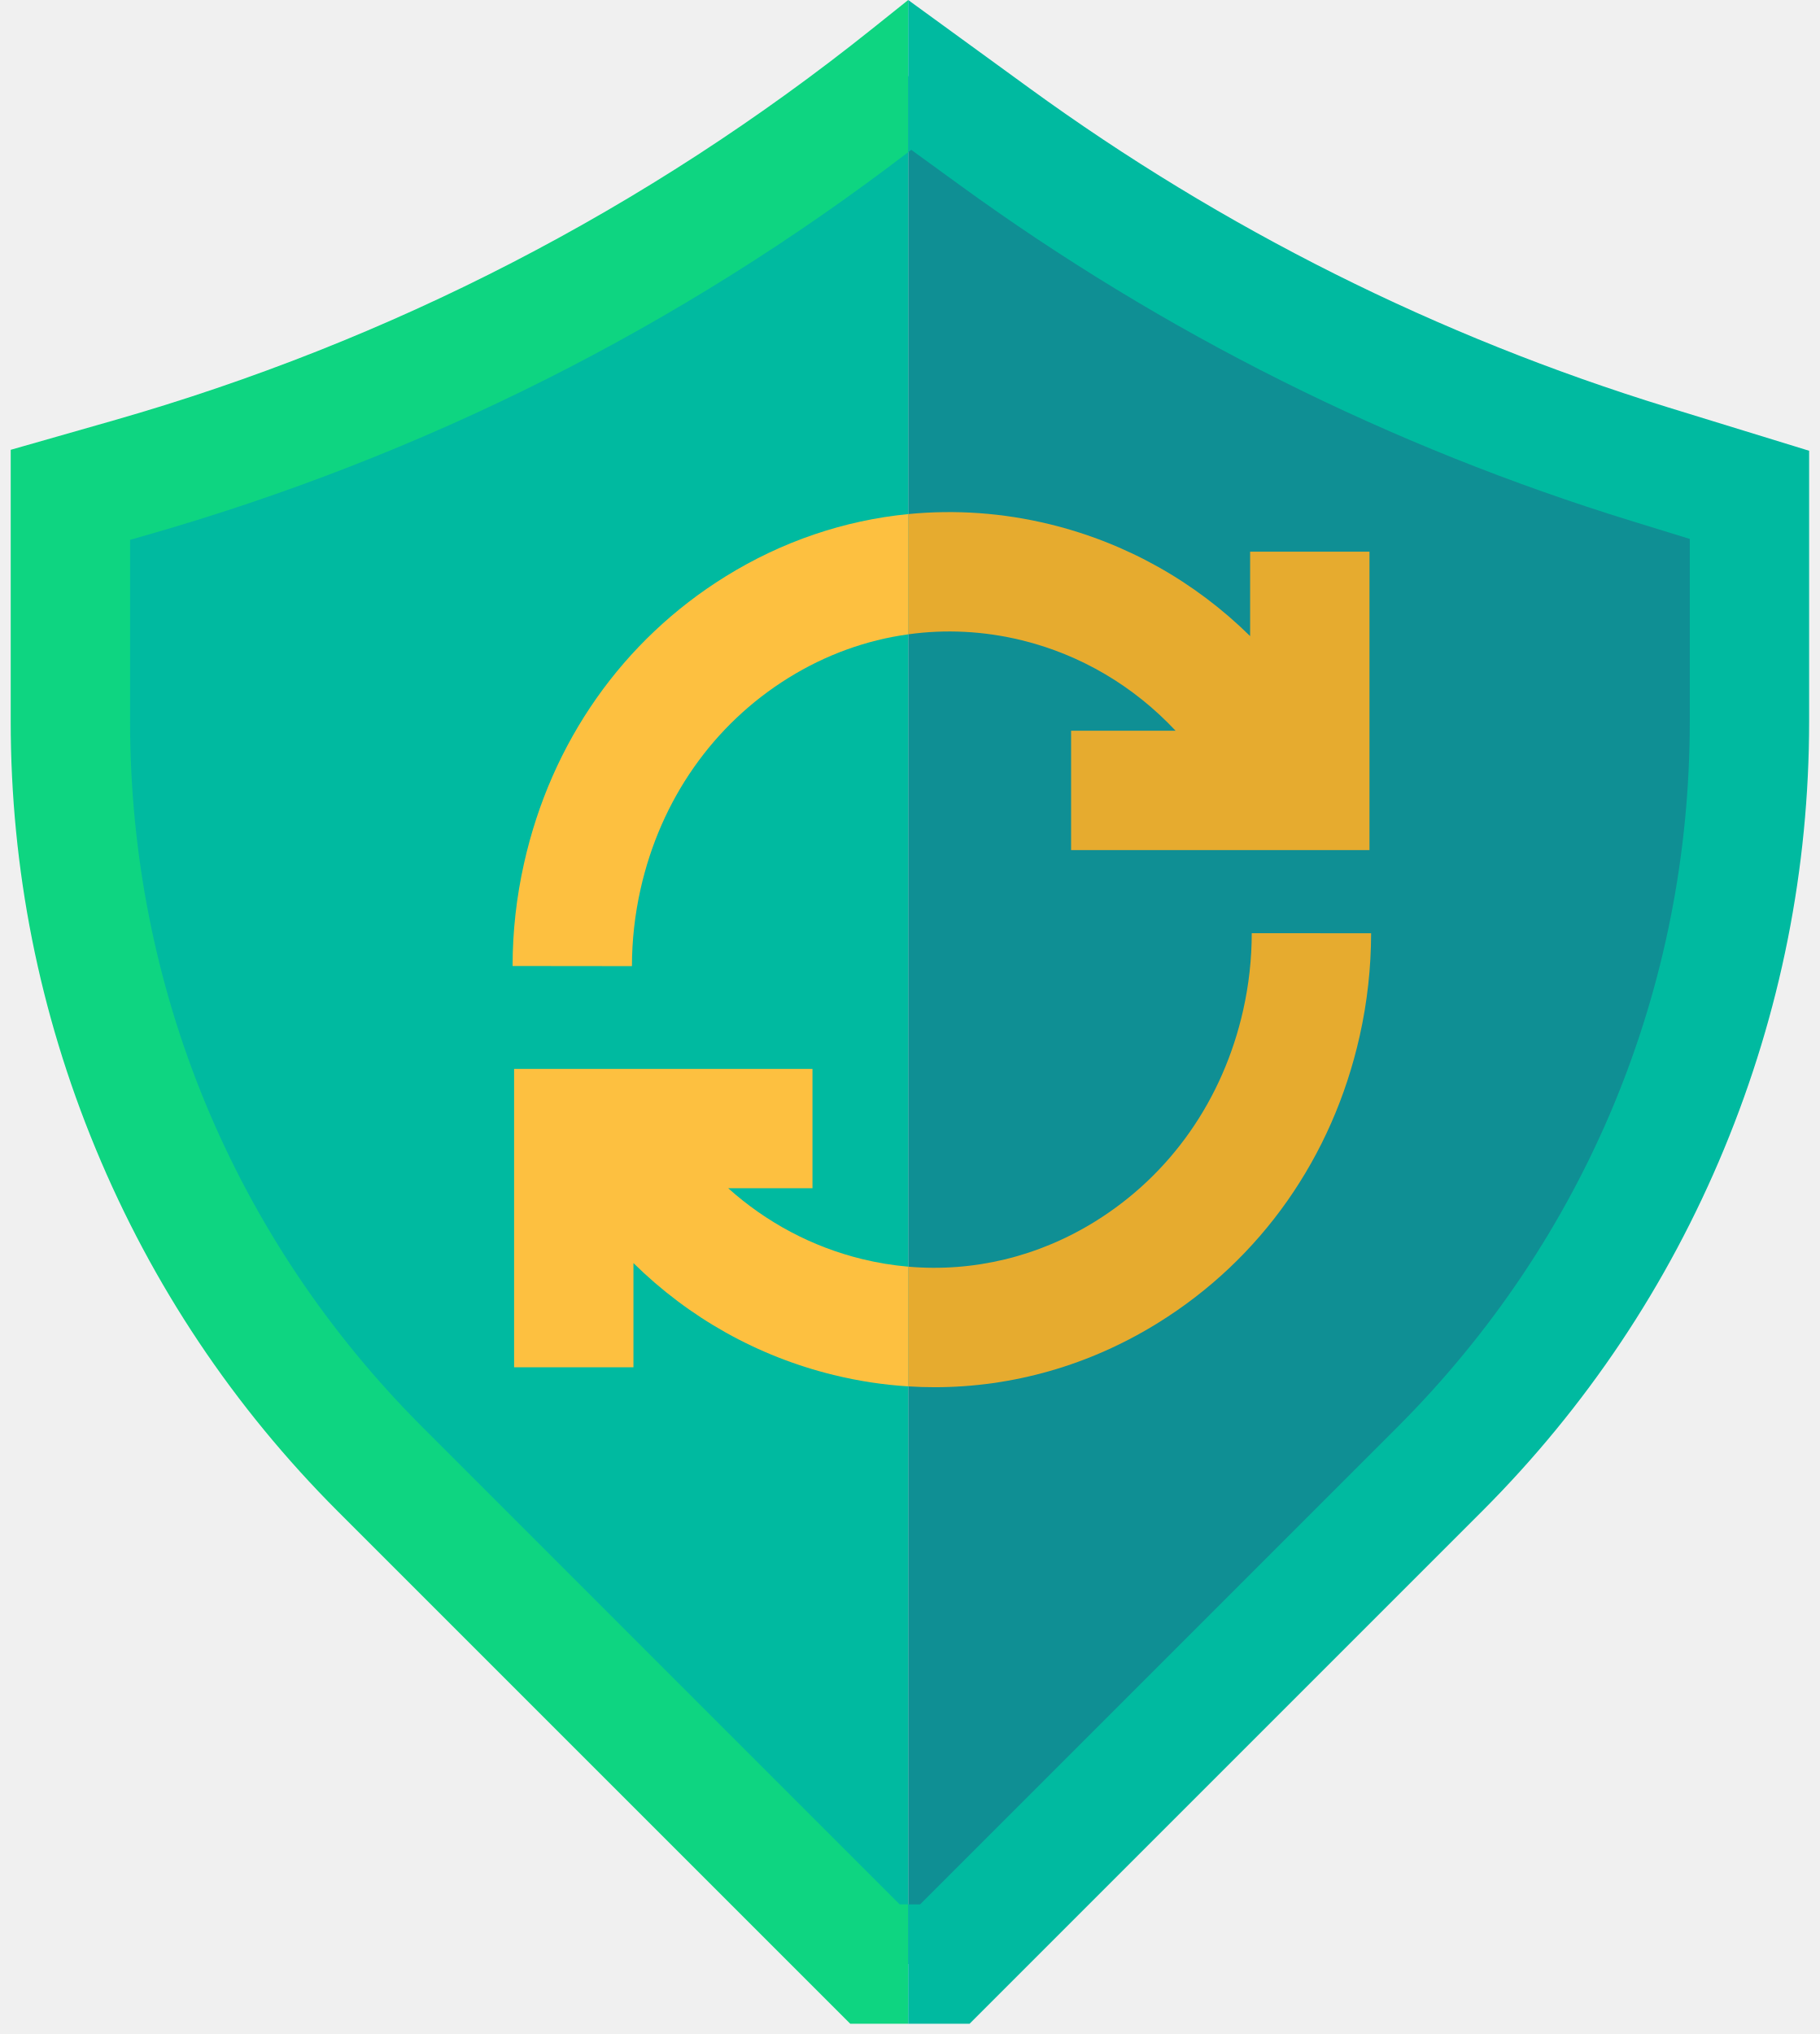
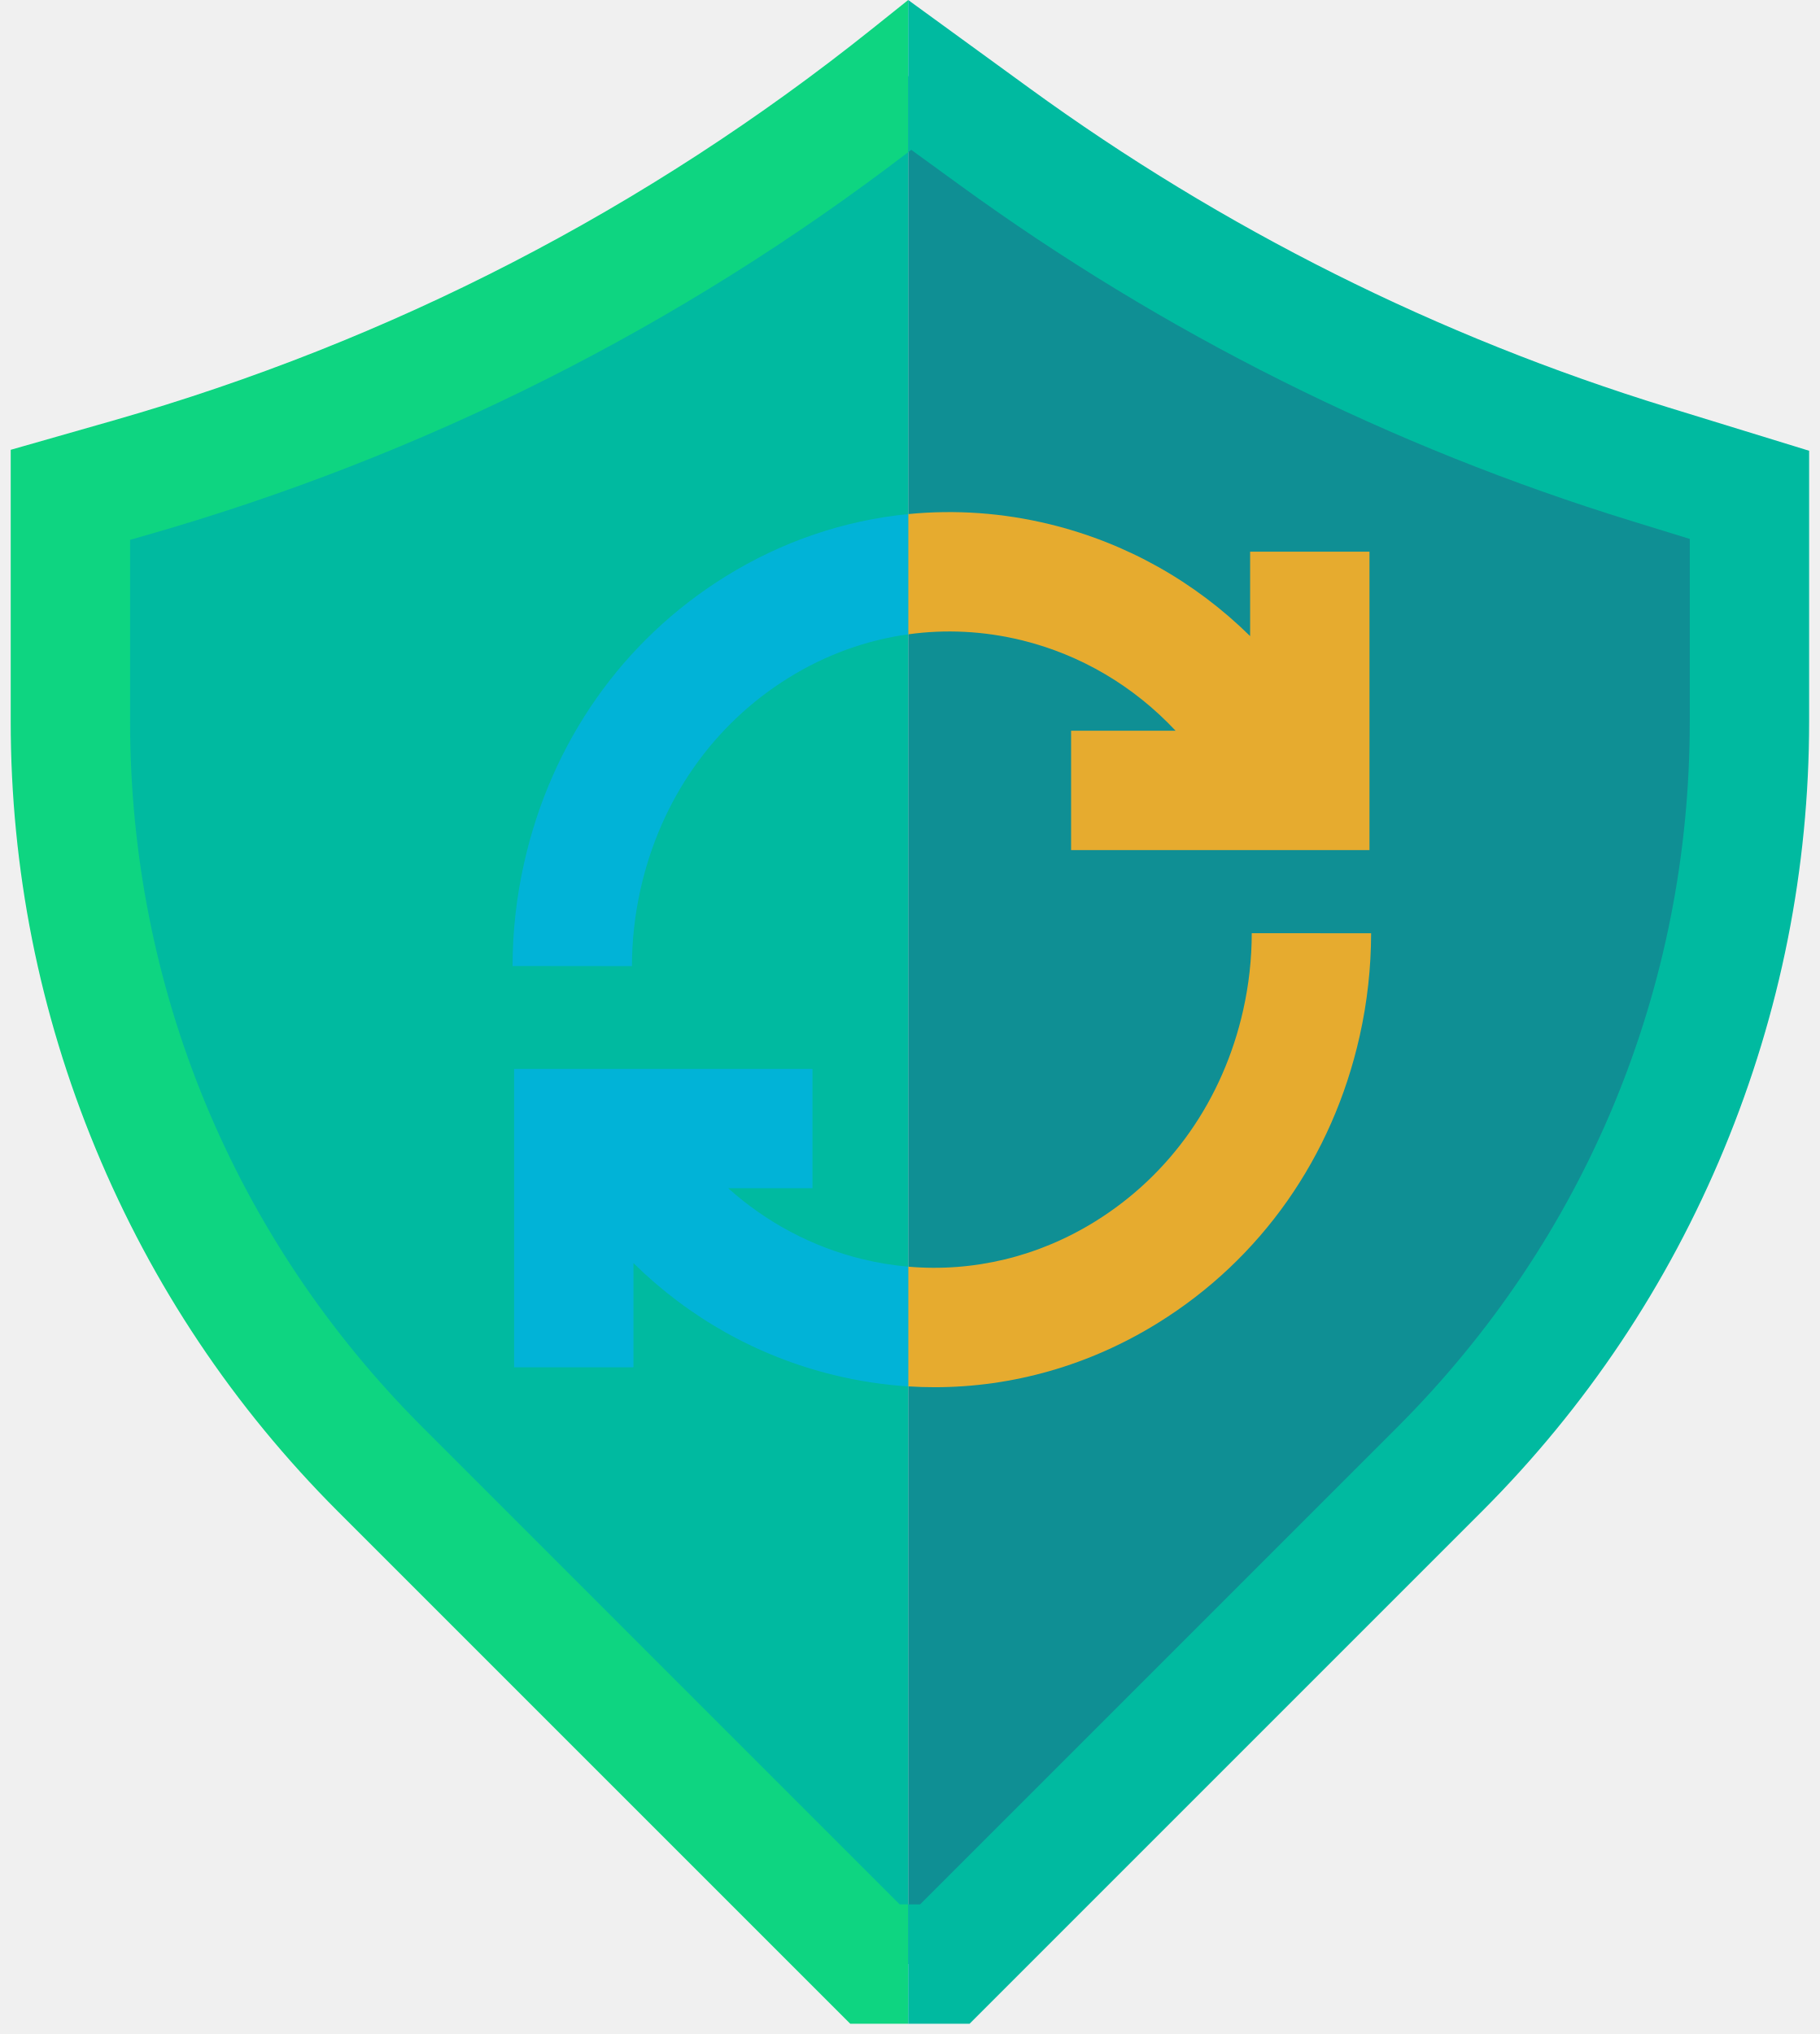
<svg xmlns="http://www.w3.org/2000/svg" width="85" height="95" viewBox="0 0 85 95" fill="none">
  <g clip-path="url(#clip0_495_8100)">
    <path d="M81.711 23.112V33.691C81.711 46.793 76.506 59.359 67.241 68.624L44.131 91.733H42.418V3.568C42.444 3.547 42.472 3.525 42.498 3.505L46.43 6.364C55.726 13.126 66.078 18.301 77.064 21.681L81.711 23.112Z" fill="#0F8F94" />
    <path d="M42.419 3.568V91.733H40.865L17.757 68.624C8.492 59.359 3.287 46.793 3.287 33.691V23.112L6.043 22.324C12.682 20.427 19.1 17.879 25.206 14.728C31.282 11.589 37.048 7.856 42.419 3.568Z" fill="#00BAA0" />
    <path d="M6.809 25.004C19.773 21.3 31.742 15.284 42.419 7.106V0L40.757 1.329C30.207 9.77 18.268 15.932 5.276 19.645L0.5 21.009V33.691C0.5 40.579 1.836 47.3 4.473 53.664C7.108 60.029 10.915 65.724 15.785 70.596L39.711 94.52H42.419V88.945H42.019L19.728 66.653C10.922 57.849 6.075 46.142 6.075 33.691V25.214L6.809 25.004Z" fill="#0ED581" />
    <path d="M84.498 21.053V33.691C84.498 40.579 83.16 47.3 80.525 53.664C77.889 60.029 74.083 65.724 69.211 70.596L45.287 94.52H42.418V88.945H42.977L65.27 66.653C74.074 57.849 78.924 46.142 78.924 33.691V25.171L76.244 24.346C64.939 20.867 54.357 15.575 44.791 8.618L42.561 6.998C42.513 7.035 42.466 7.07 42.418 7.106V0L48.069 4.11C57.137 10.705 67.167 15.72 77.883 19.018L84.498 21.053Z" fill="#00BAA0" />
    <path d="M63.964 25.767V39.704H50.027V34.129H54.907C52.956 32.048 50.486 30.58 47.716 29.902C45.956 29.473 44.167 29.383 42.42 29.627V24.011C44.611 23.796 46.84 23.95 49.039 24.487C52.603 25.359 55.803 27.163 58.389 29.71V25.767H63.964Z" fill="#E6AB2F" />
-     <path d="M42.419 24.011V29.627C40.466 29.896 38.567 30.58 36.828 31.66C33.309 33.843 30.854 37.351 29.916 41.536C29.652 42.716 29.516 43.924 29.516 45.124L23.941 45.118C23.941 43.511 24.122 41.895 24.477 40.317C25.744 34.659 29.087 29.902 33.888 26.923C36.529 25.284 39.435 24.305 42.419 24.011Z" fill="#FDC040" />
+     <path d="M42.419 24.011V29.627C40.466 29.896 38.567 30.58 36.828 31.66C33.309 33.843 30.854 37.351 29.916 41.536C29.652 42.716 29.516 43.924 29.516 45.124L23.941 45.118C23.941 43.511 24.122 41.895 24.477 40.317C25.744 34.659 29.087 29.902 33.888 26.923C36.529 25.284 39.435 24.305 42.419 24.011Z" fill="#01b3d7" />
    <path d="M64.04 43.589C64.038 45.197 63.86 46.813 63.505 48.393C62.237 54.049 58.895 58.806 54.091 61.785C50.891 63.771 47.298 64.791 43.65 64.791C43.241 64.791 42.831 64.778 42.42 64.752V59.161C45.454 59.425 48.491 58.7 51.153 57.048C54.673 54.865 57.127 51.358 58.066 47.174C58.33 45.992 58.465 44.784 58.465 43.585L64.04 43.589Z" fill="#E6AB2F" />
-     <path d="M42.419 59.161V64.752C41.258 64.68 40.096 64.503 38.942 64.221C35.374 63.349 32.173 61.543 29.586 58.993V63.86H24.012V49.924H37.948V55.498H34.012C35.794 57.094 37.922 58.233 40.265 58.806C40.979 58.98 41.7 59.099 42.419 59.161Z" fill="#FDC040" />
+     <path d="M42.419 59.161V64.752C41.258 64.68 40.096 64.503 38.942 64.221C35.374 63.349 32.173 61.543 29.586 58.993V63.86H24.012V49.924H37.948V55.498H34.012C35.794 57.094 37.922 58.233 40.265 58.806C40.979 58.98 41.7 59.099 42.419 59.161Z" fill="#01b3d7" />
  </g>
  <defs>
    <clipPath id="clip0_495_8100">
      <rect width="85" height="94.52" fill="white" />
    </clipPath>
  </defs>
</svg>
